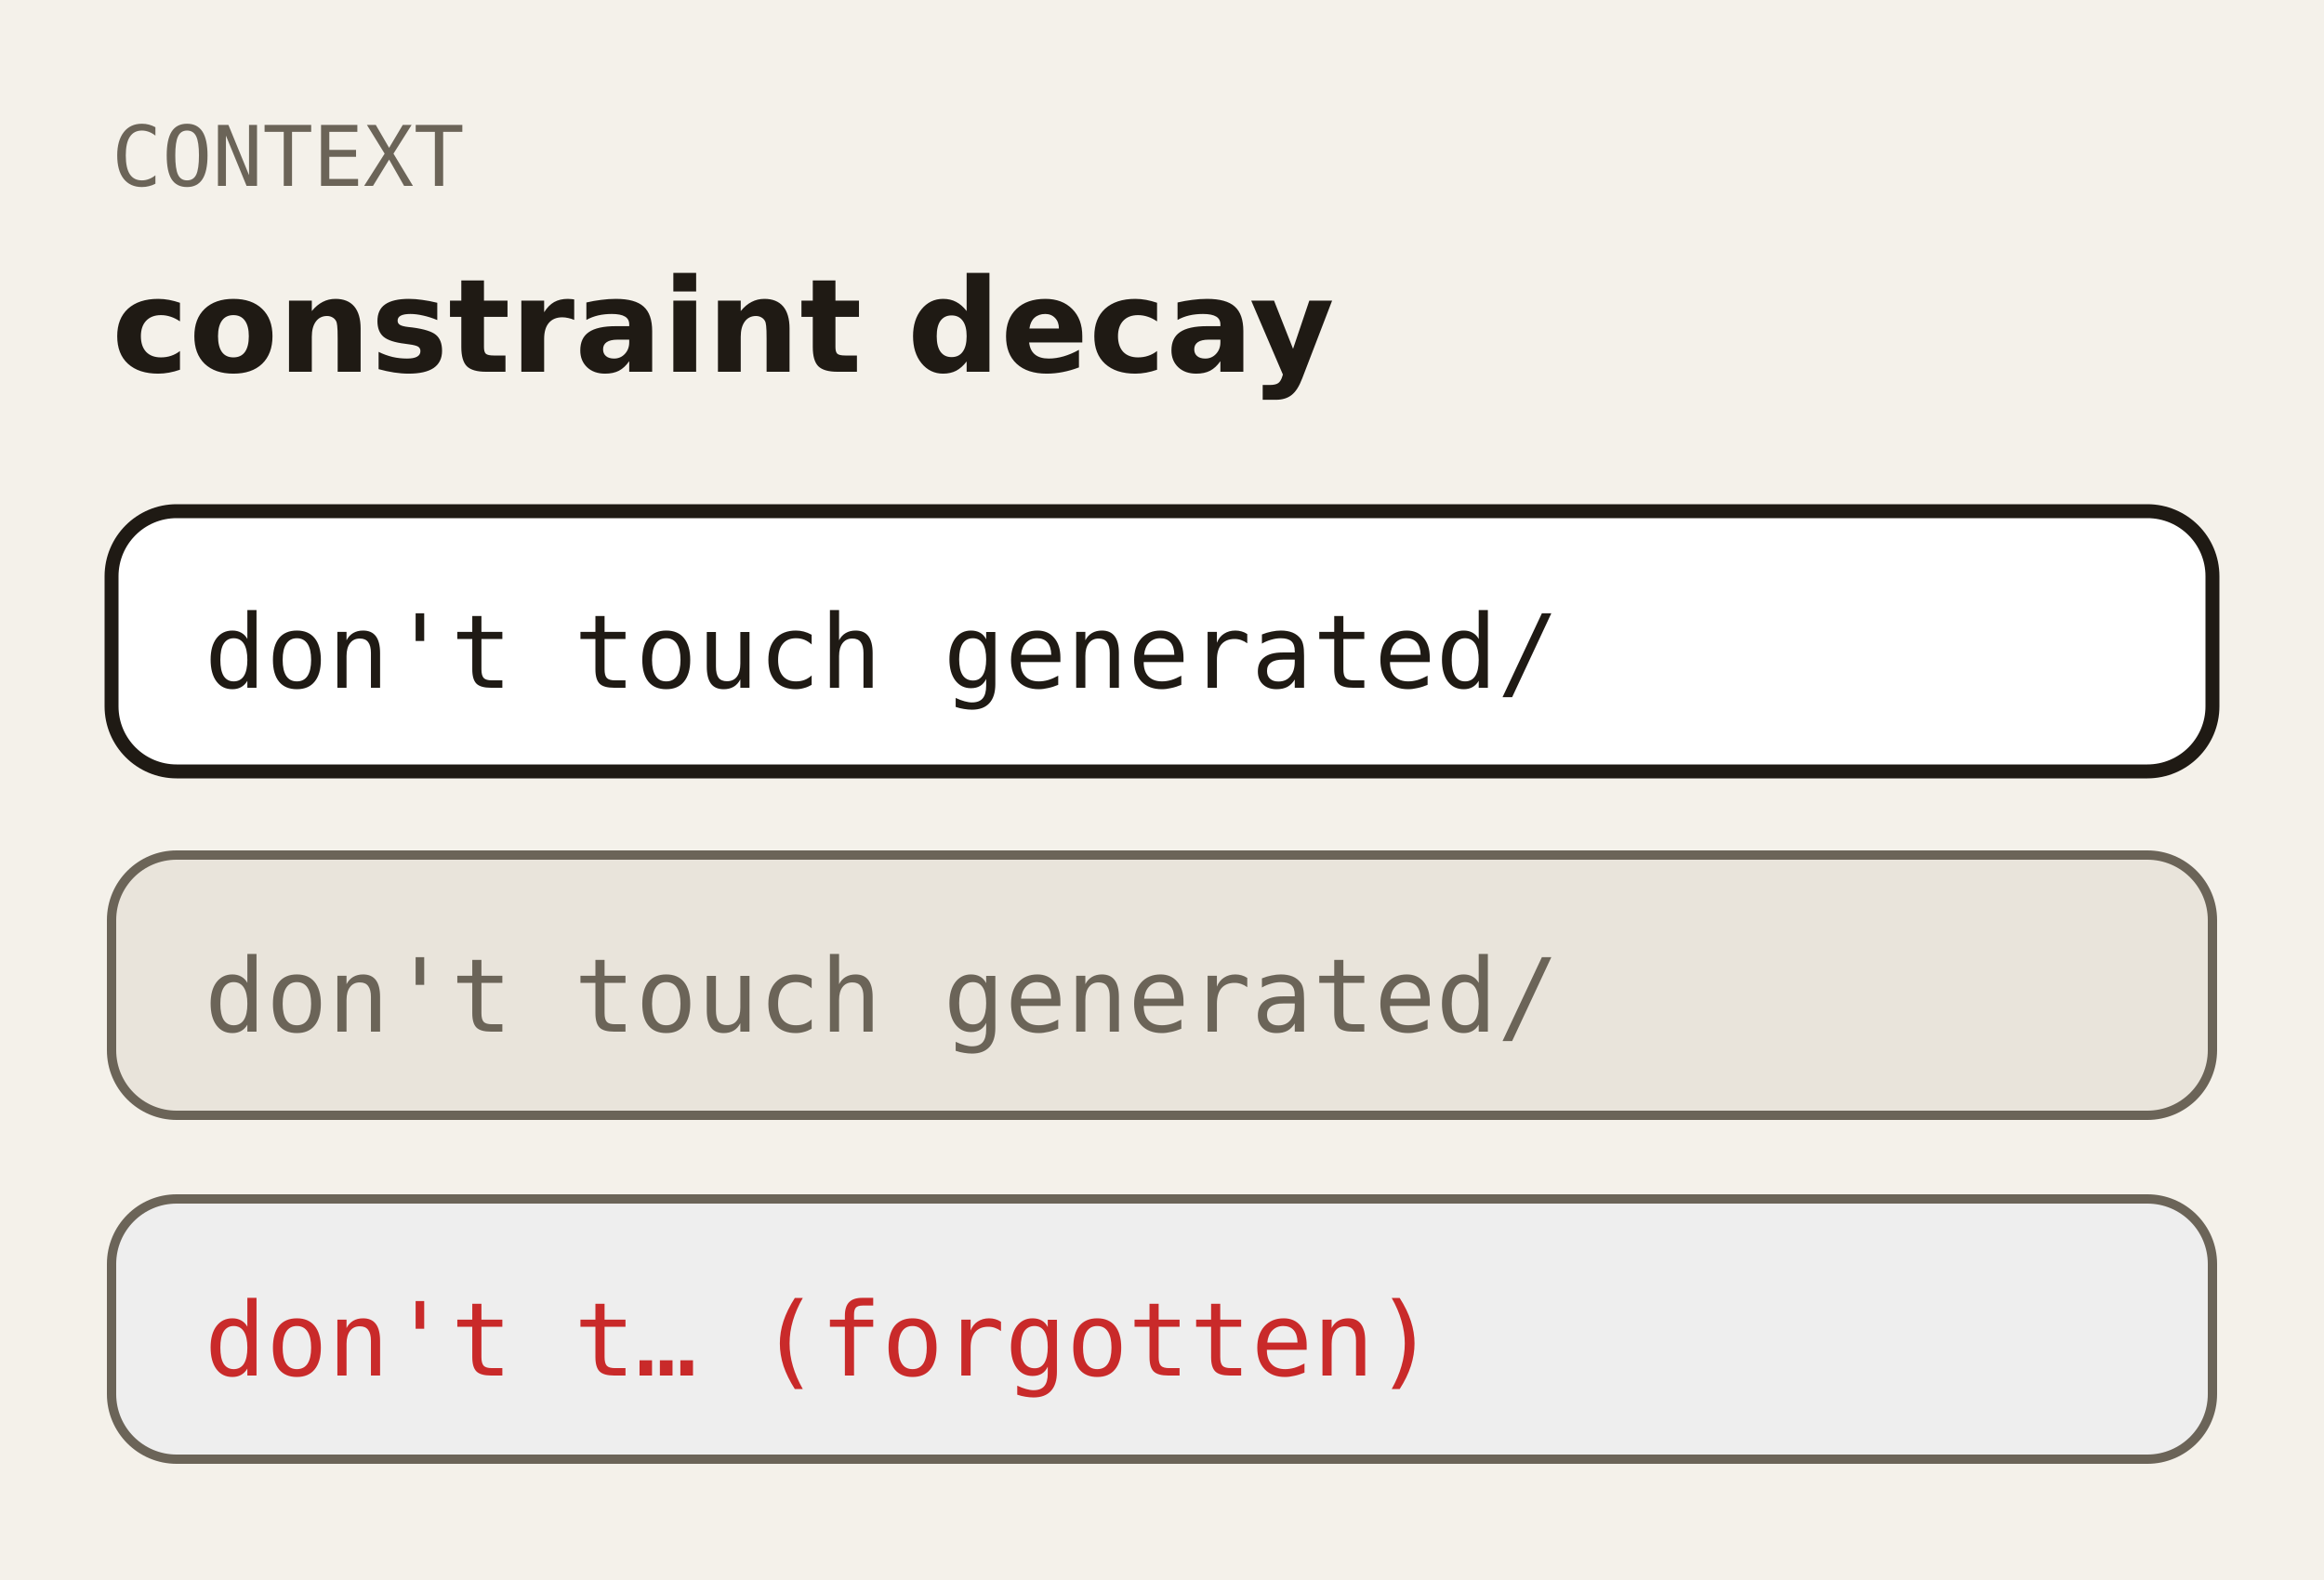
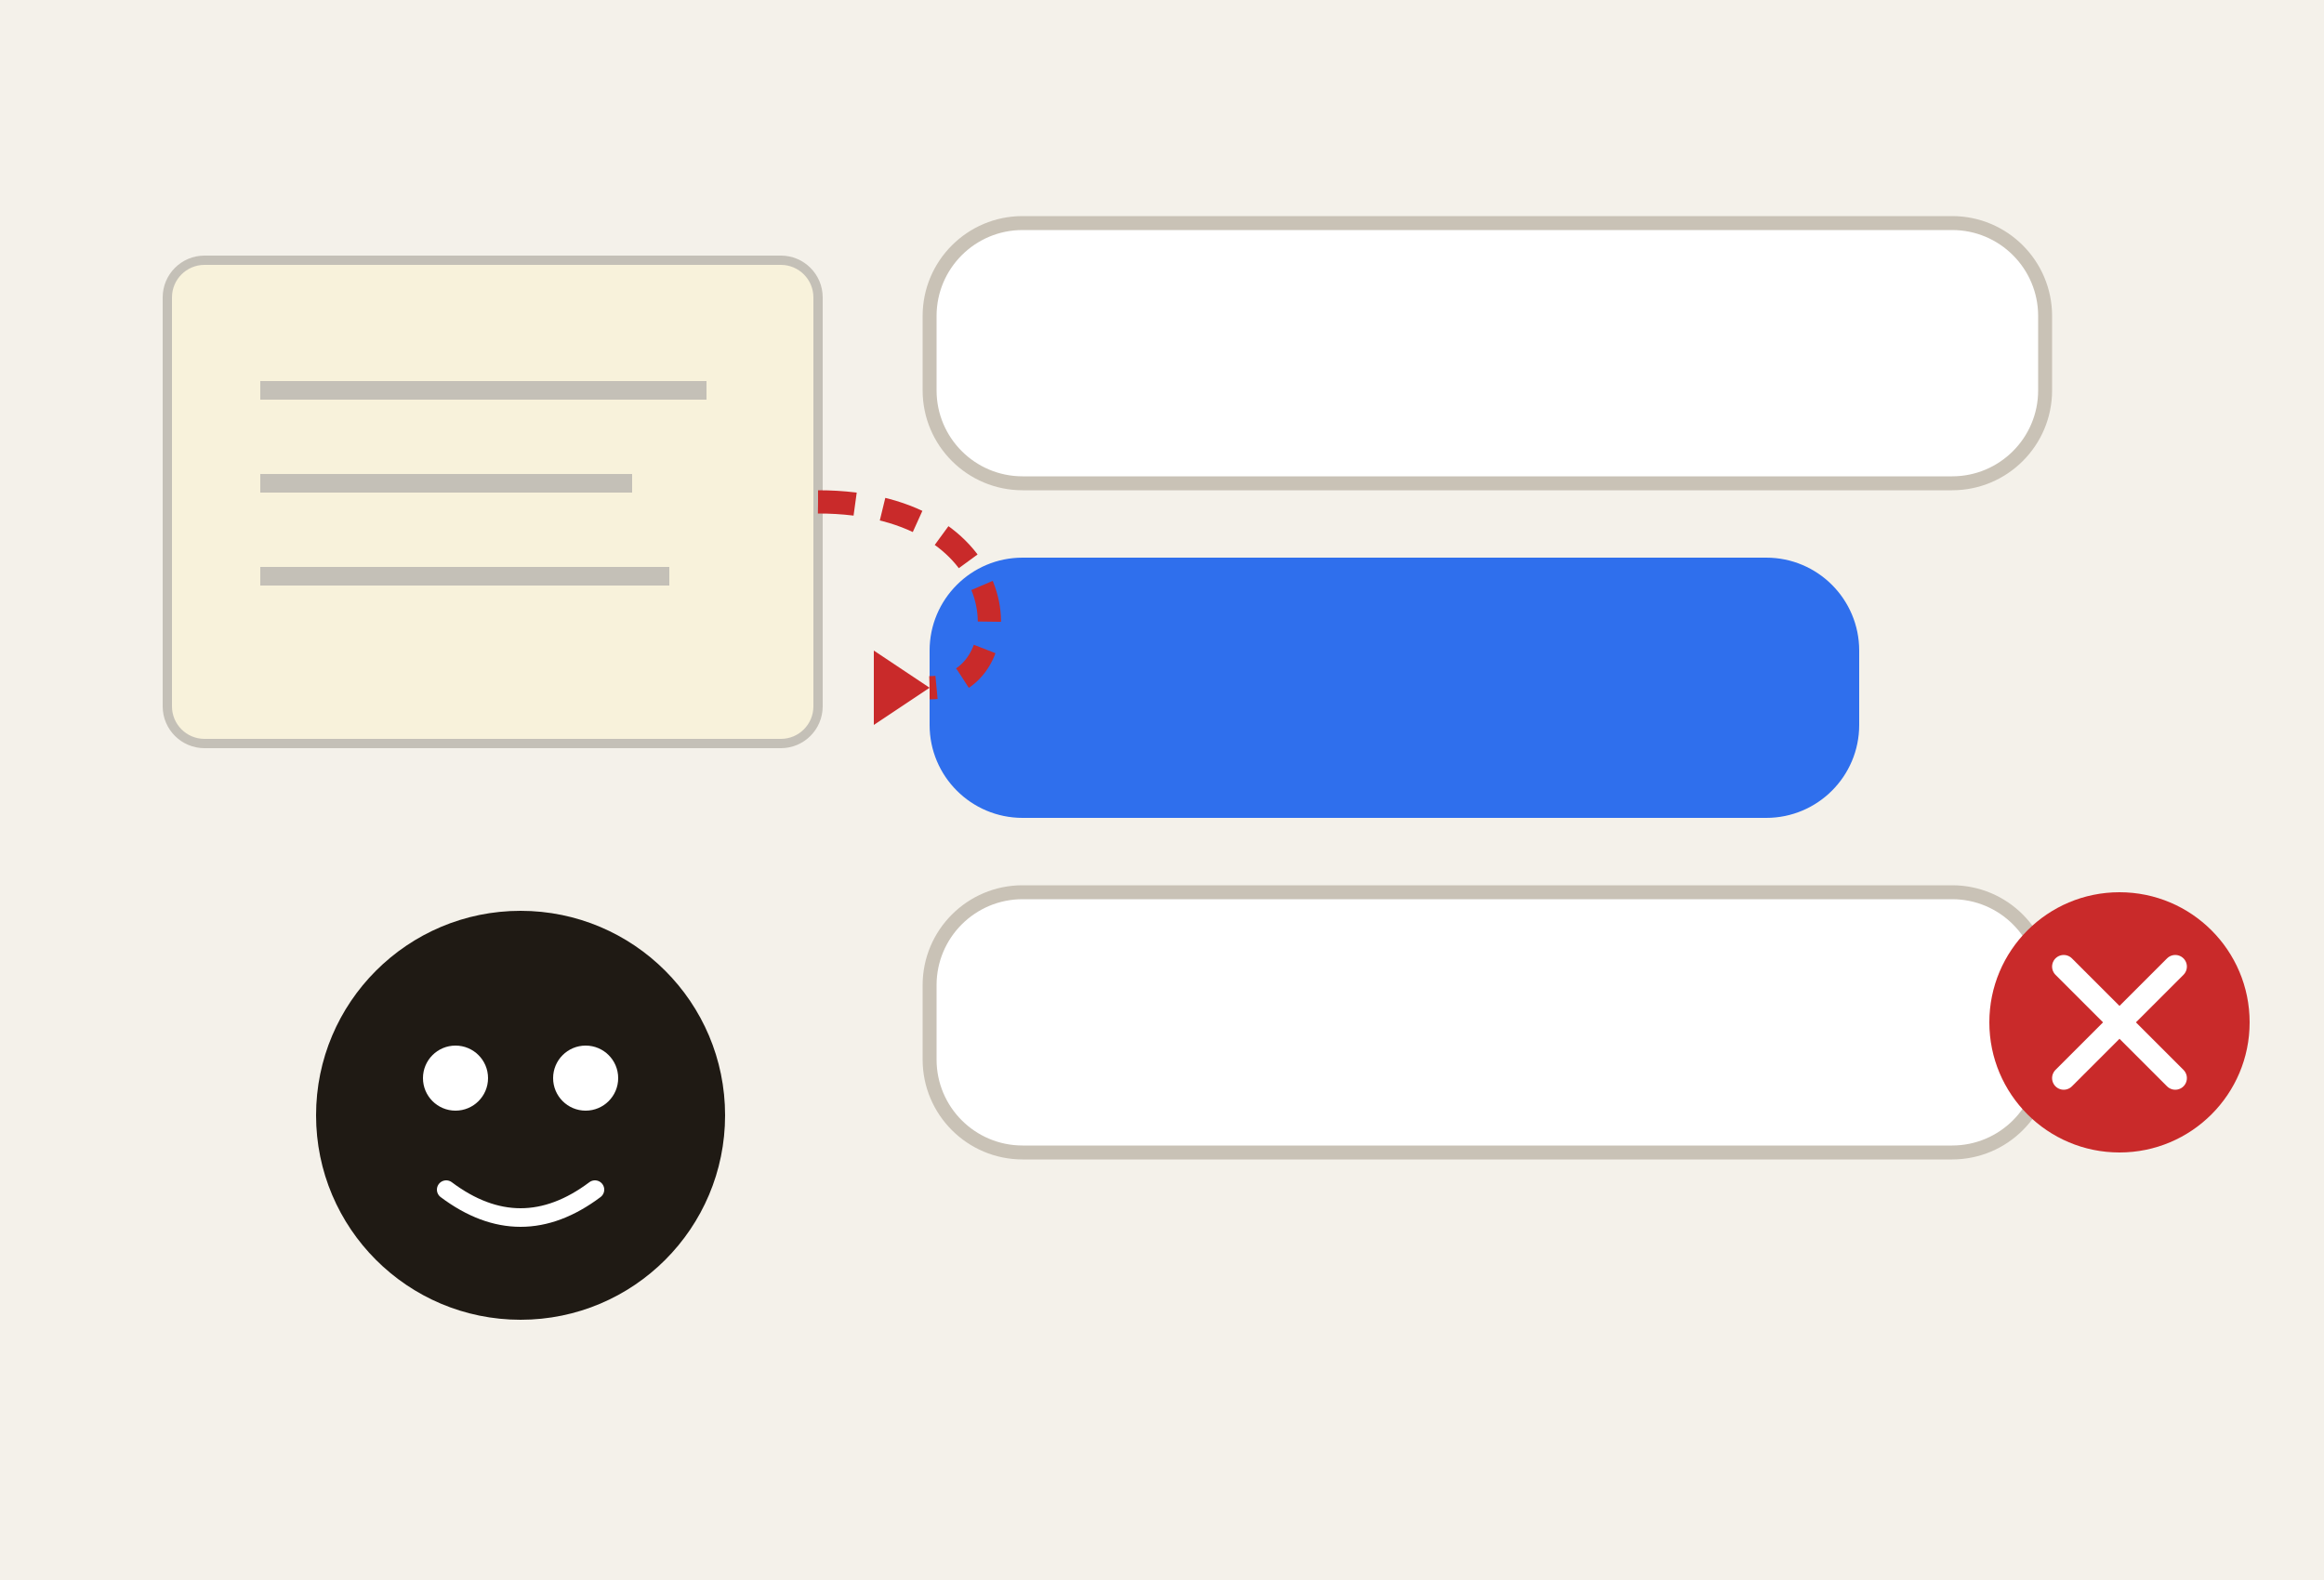
<svg xmlns="http://www.w3.org/2000/svg" width="250" height="170" viewBox="0 0 250 170">
  <rect width="250" height="170" fill="#f4f1ea" />
-   <text x="12" y="20" font-family="DejaVu Sans Mono, Menlo, monospace" font-size="9" fill="#6b6458">CONTEXT</text>
-   <text x="12" y="40" font-weight="700" font-family="DejaVu Sans, Helvetica, Arial, sans-serif" font-size="14" fill="#1f1a14">constraint decay</text>
-   <rect x="12" y="55" width="226" height="28" rx="7" fill="#ffffff" stroke="#1f1a14" stroke-width="1.5" />
-   <text x="22" y="74" font-family="DejaVu Sans Mono, Menlo, monospace" font-size="11" fill="#1f1a14">don't touch generated/</text>
-   <rect x="12" y="92" width="226" height="28" rx="7" fill="#e9e4db" stroke="#6b6458" stroke-width="1" />
-   <text x="22" y="111" font-family="DejaVu Sans Mono, Menlo, monospace" font-size="11" fill="#6b6458">don't touch generated/</text>
-   <rect x="12" y="129" width="226" height="28" rx="7" fill="#eee" stroke="#6b6458" stroke-width="1" />
-   <text x="22" y="148" font-family="DejaVu Sans Mono, Menlo, monospace" font-size="11" fill="#c92a2a">don't t…  (forgotten)</text>
+   <g opacity="0.35">
+     <rect x="18" y="28" width="70" height="52" rx="4" fill="#fff3bf" stroke="#6b6458" stroke-width="1" />
+     <line x1="28" y1="42" x2="76" y2="42" stroke="#6b6458" stroke-width="2" />
+     <line x1="28" y1="52" x2="68" y2="52" stroke="#6b6458" stroke-width="2" />
+     <line x1="28" y1="62" x2="72" y2="62" stroke="#6b6458" stroke-width="2" />
+   </g>
+   <rect x="100" y="24" width="120" height="28" rx="10" fill="#ffffff" stroke="#c9c2b6" stroke-width="1.5" />
+   <rect x="100" y="60" width="100" height="28" rx="10" fill="#2f6fed" />
+   <rect x="100" y="96" width="120" height="28" rx="10" fill="#ffffff" stroke="#c9c2b6" stroke-width="1.5" />
+   <circle cx="56" cy="120" r="22" fill="#1f1a14" />
+   <circle cx="49" cy="116" r="3.5" fill="#ffffff" />
+   <circle cx="63" cy="116" r="3.5" fill="#ffffff" />
+   <path d="M48 128 Q56 134 64 128" fill="none" stroke="#ffffff" stroke-width="2" stroke-linecap="round" />
+   <path d="M88 54 C110 54 110 74 100 74" fill="none" stroke="#c92a2a" stroke-width="2.5" stroke-dasharray="4 3" />
+   <polygon points="100,74 94,70 94,78" fill="#c92a2a" />
+   <circle cx="228" cy="110" r="14" fill="#c92a2a" />
+   <path d="M222 104 L234 116 M234 104 L222 116" stroke="#fff" stroke-width="2.5" stroke-linecap="round" />
</svg>
